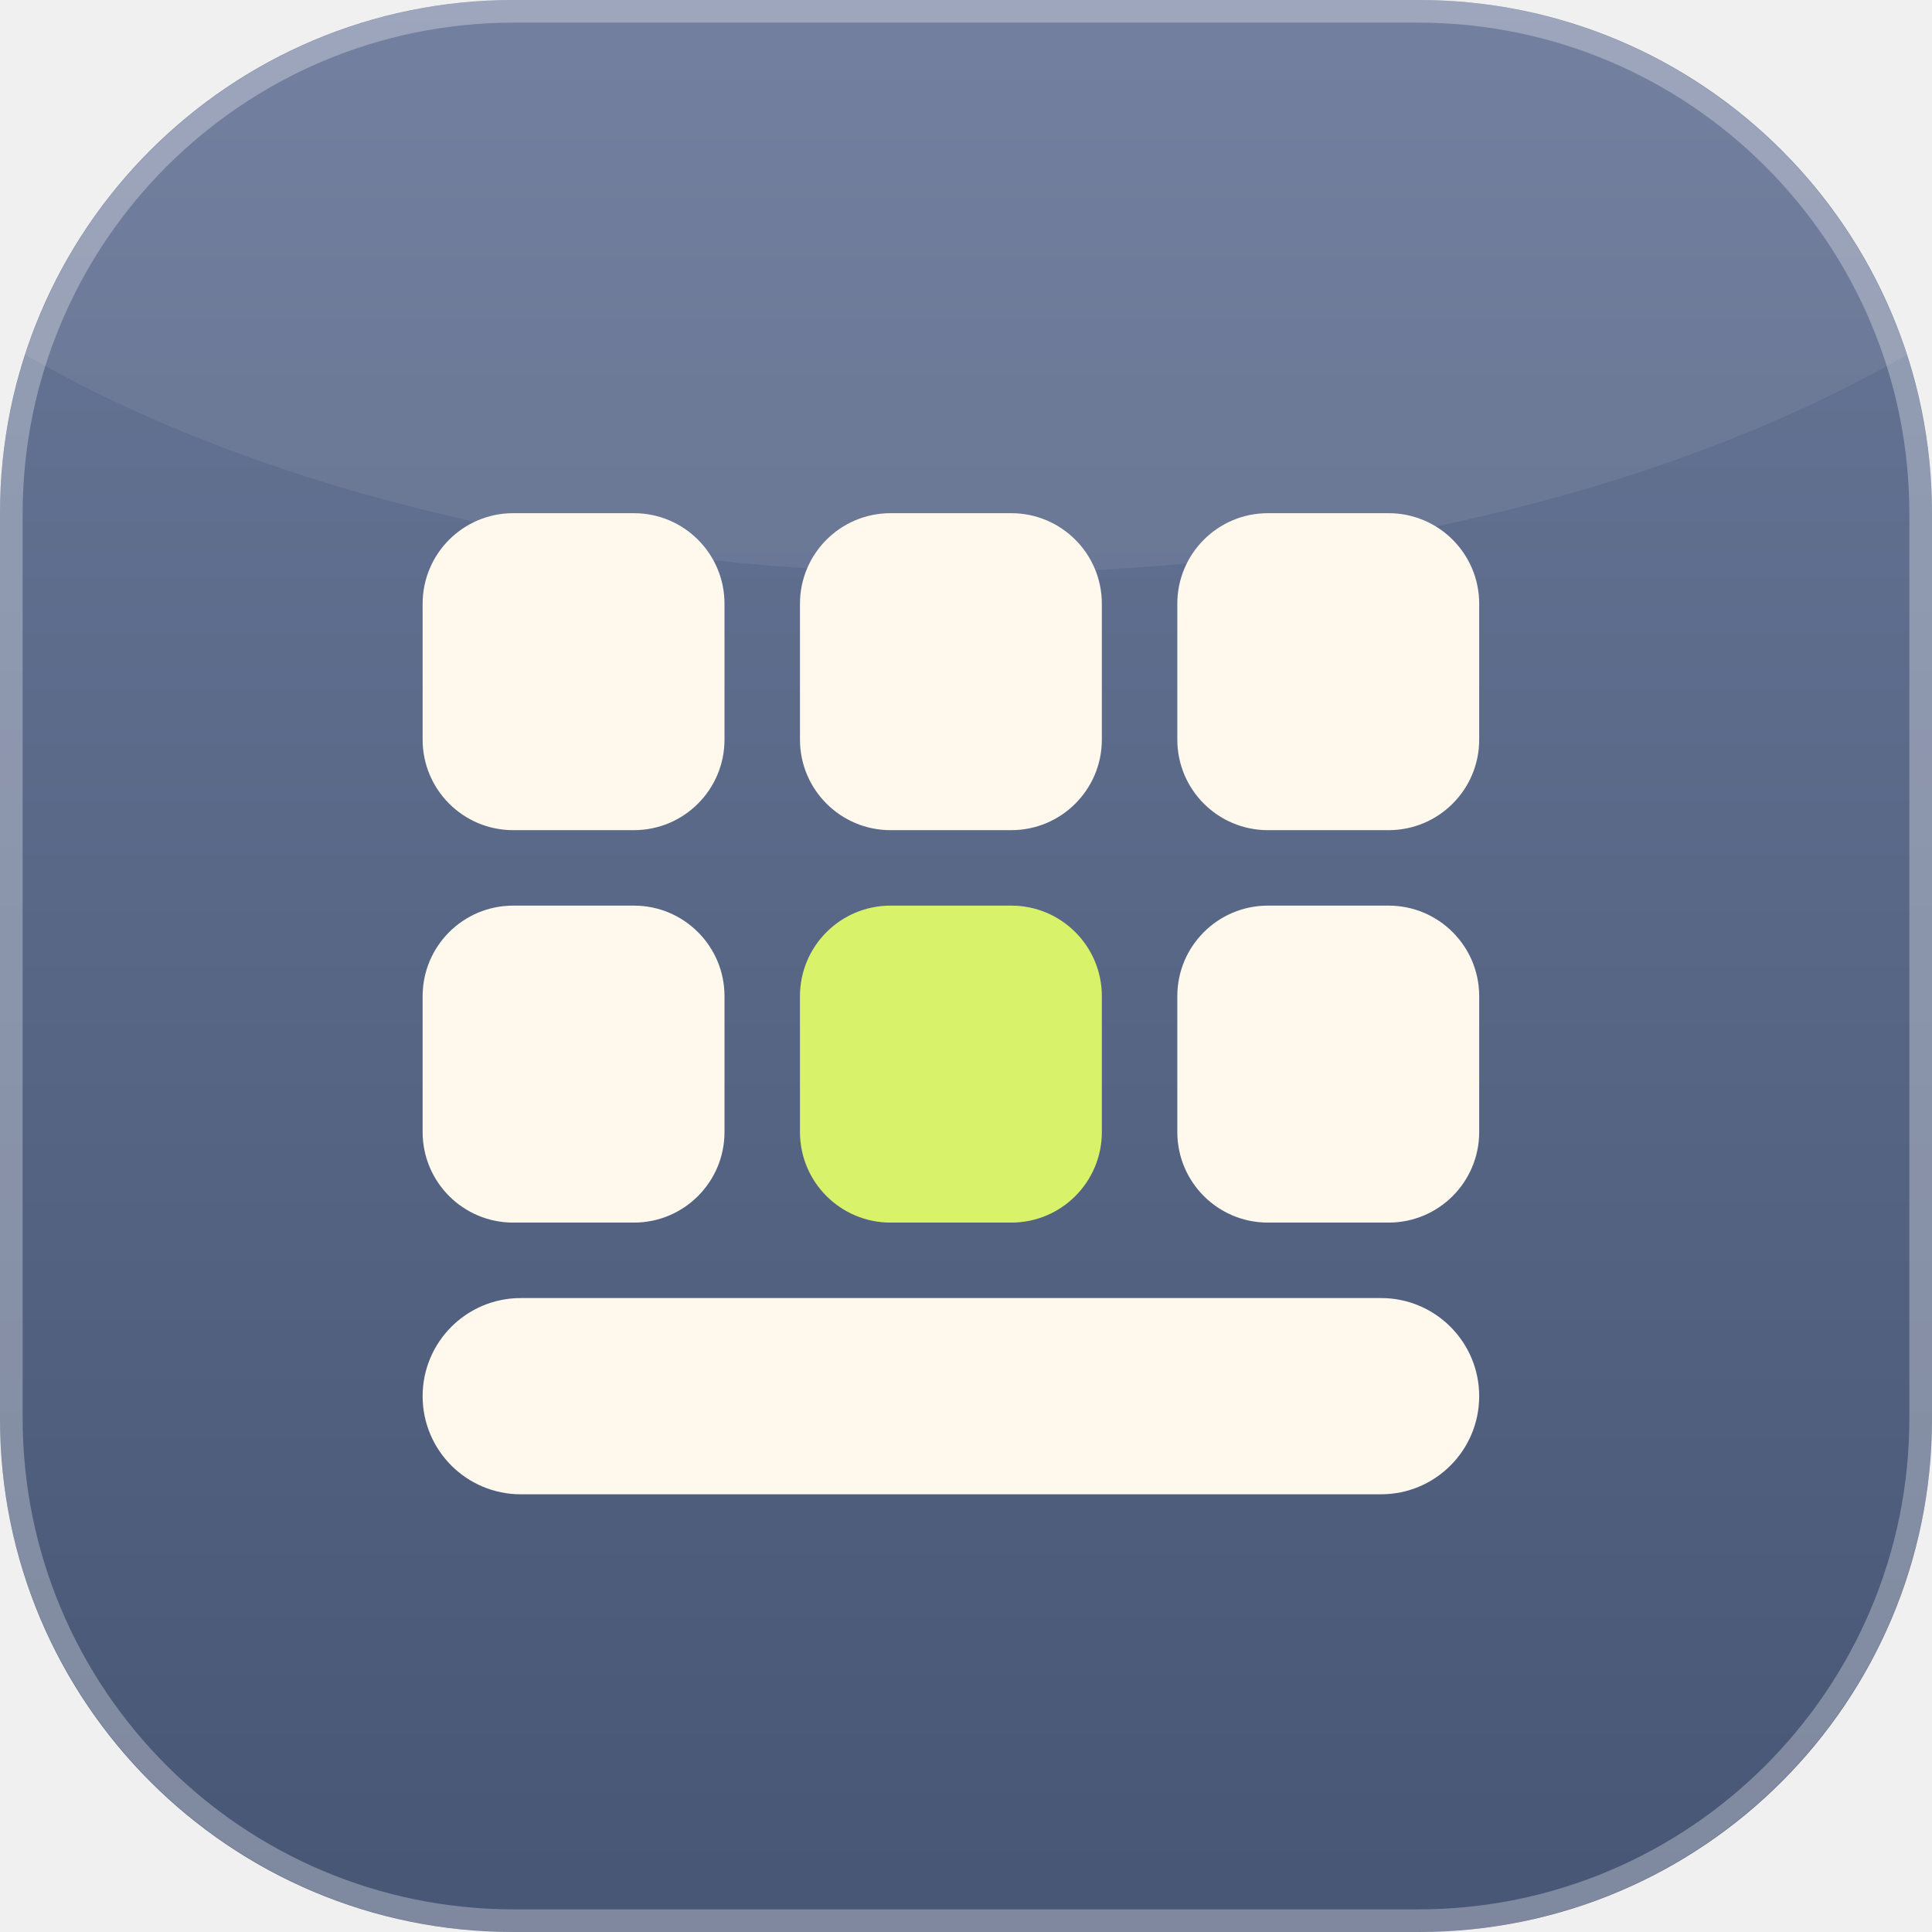
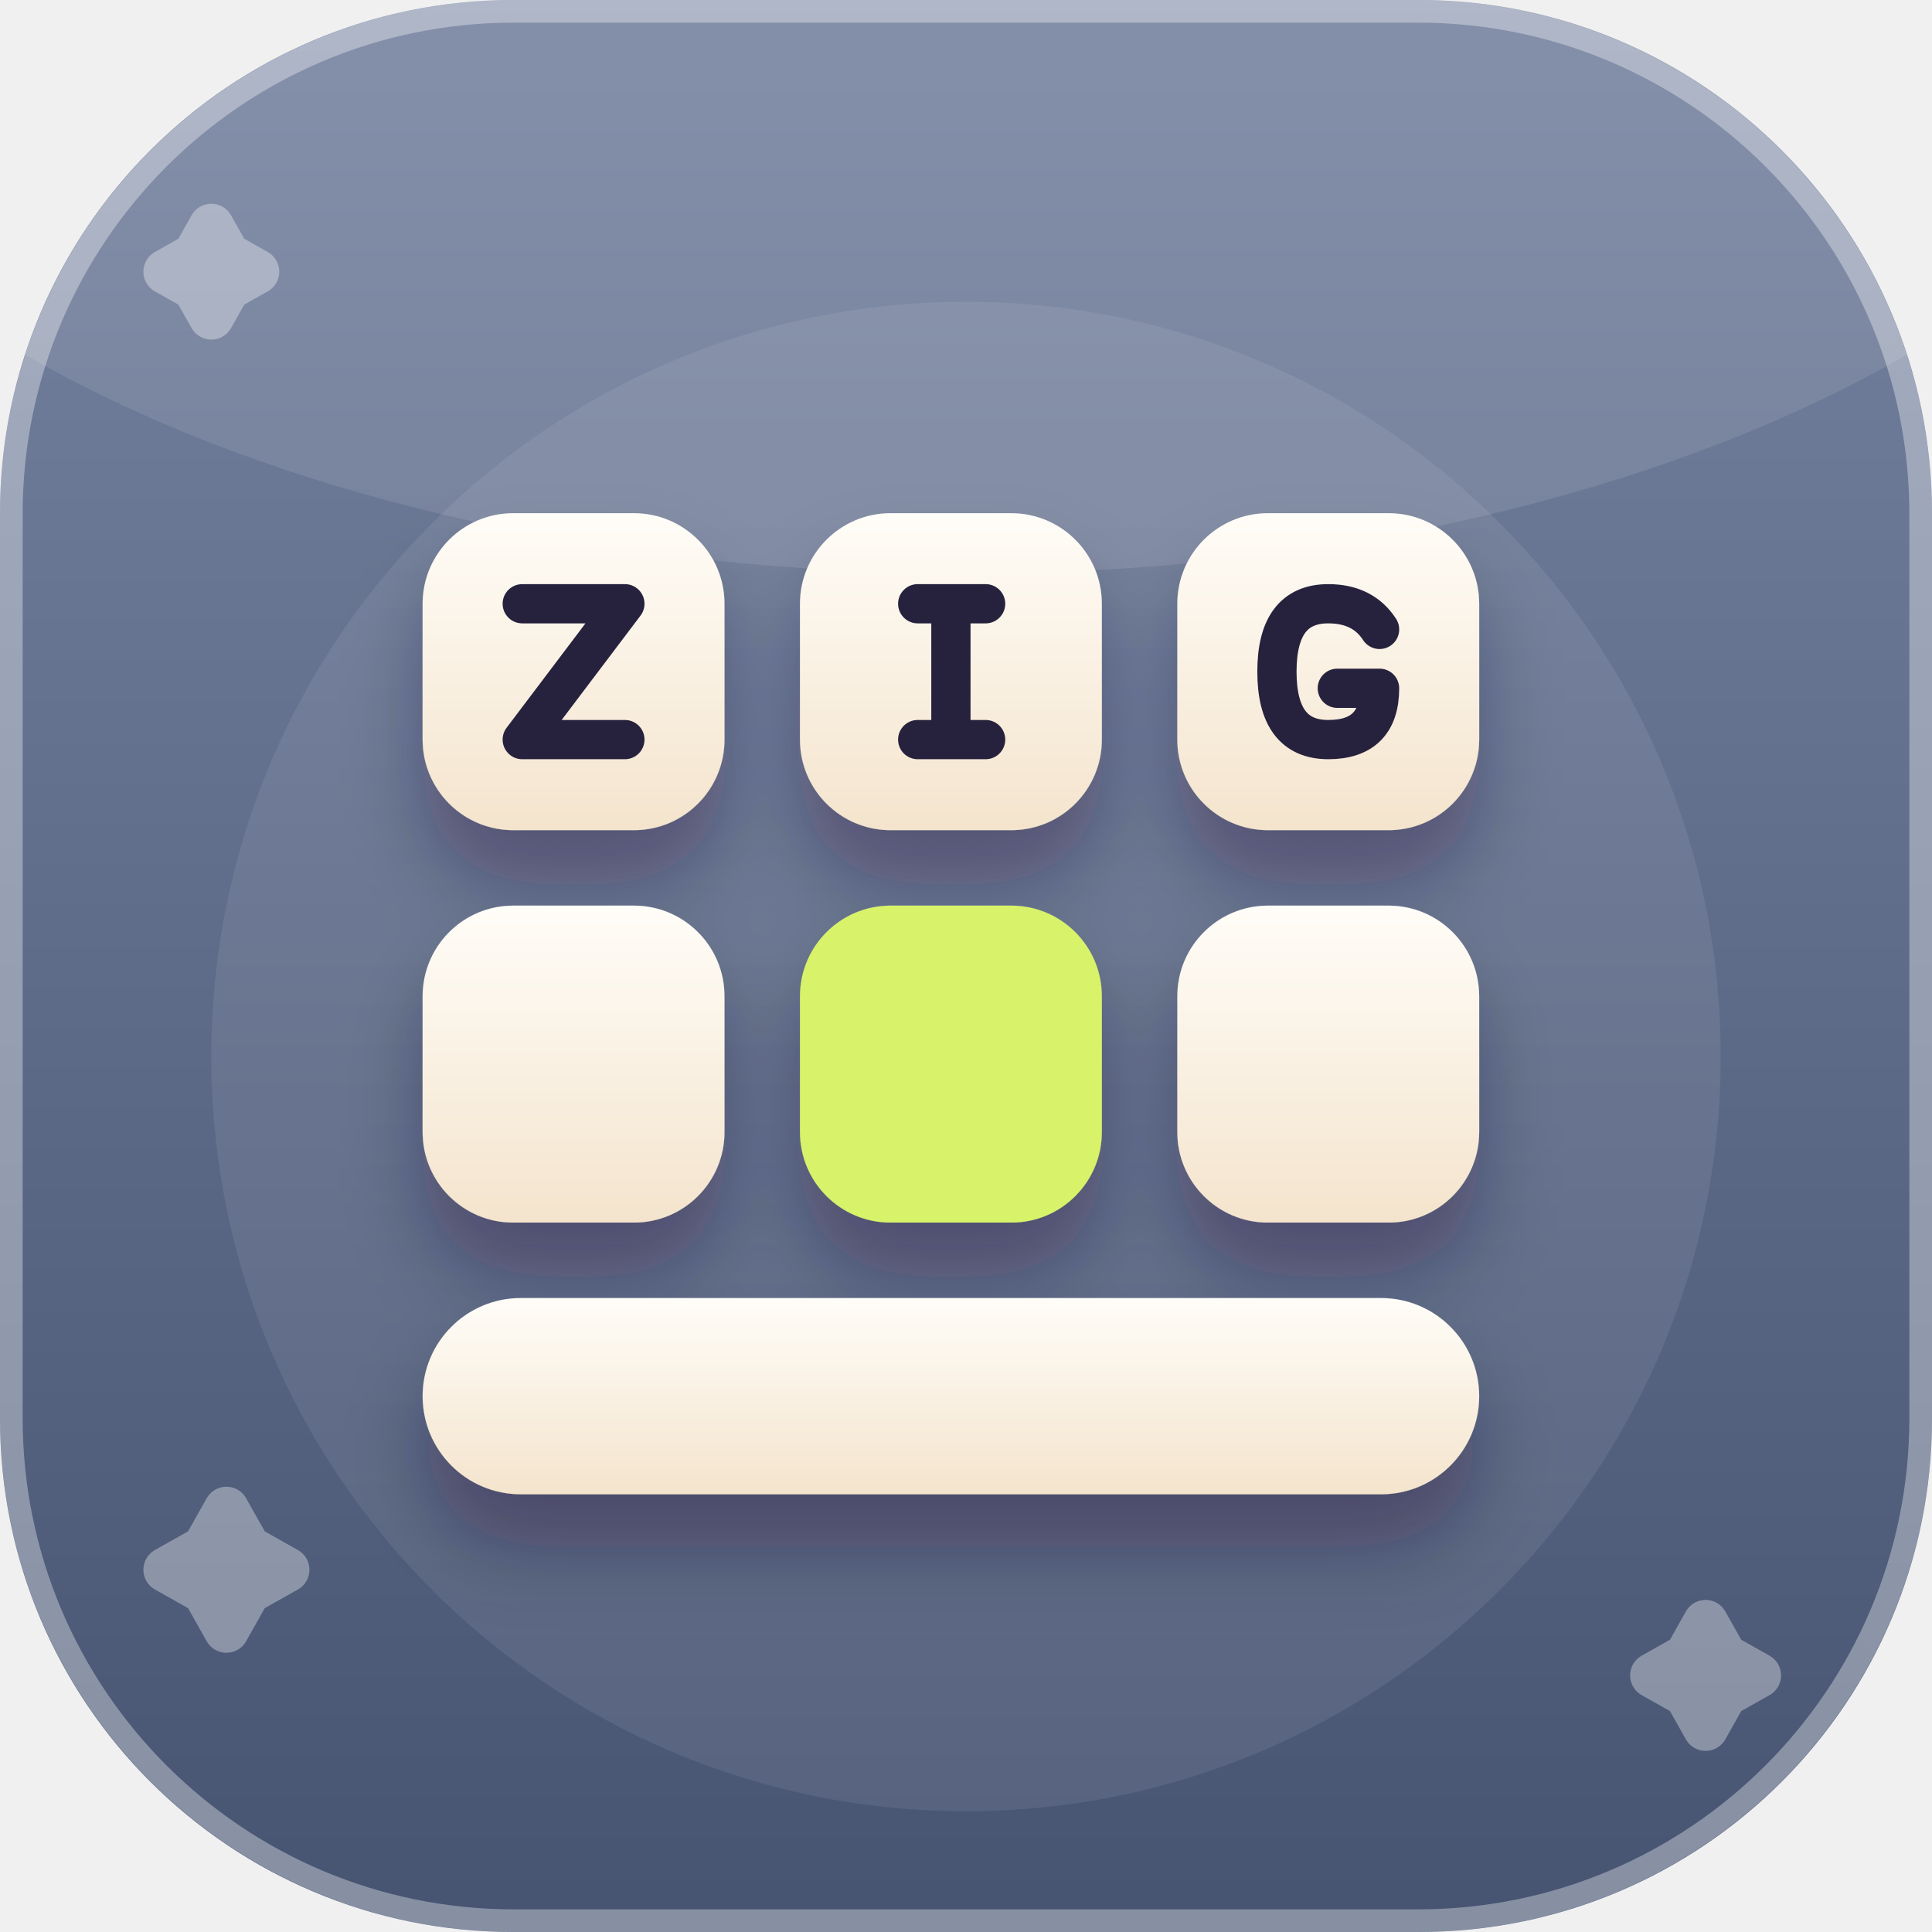
- <svg xmlns="http://www.w3.org/2000/svg" viewBox="0 0 128 128" fill="none">
+ <svg xmlns="http://www.w3.org/2000/svg" viewBox="0 0 128 128" fill="none" stroke-linecap="round" stroke-linejoin="round">
  <defs>
    <linearGradient id="b-typing" x1="0" y1="0" x2="0" y2="1">
-       <stop offset="0" stop-color="#697798" />
-       <stop offset="1" stop-color="#485675" />
+       <stop offset="0" stop-color="#7784a1" />
+       <stop offset="1" stop-color="#465371" />
    </linearGradient>
    <clipPath id="c-typing">
      <rect width="128" height="128" rx="34" />
    </clipPath>
+     <linearGradient id="p-typing" x1="0" y1="0" x2="0" y2="1">
+       <stop offset="0" stop-color="#fffdf8" />
+       <stop offset="1" stop-color="#f4e4cd" />
+     </linearGradient>
+     <filter id="s-typing" x="-20%" y="-20%" width="140%" height="140%">
+       <feDropShadow dx="0" dy="3.5" stdDeviation="2.5" flood-color="#140c28" flood-opacity=".32" />
+     </filter>
  </defs>
  <rect width="128" height="128" rx="34" fill="url(#b-typing)" />
  <g clip-path="url(#c-typing)">
-     <ellipse cx="64" cy="-6" rx="84" ry="44" fill="#fff" fill-opacity=".07" />
+     <ellipse cx="64" cy="-6" rx="84" ry="44" fill="#fff" fill-opacity=".1" />
+     <circle cx="64" cy="70" r="50" fill="#fff" fill-opacity=".08" />
+     <g opacity=".35">
+       <path d="M15 100L16.44 102.56L19 104L16.44 105.44L15 108L13.56 105.44L11 104L13.56 102.56Z" fill="#fff" stroke="#fff" stroke-width="3" />
+     </g>
+     <g opacity=".35">
+       <path d="M113 107.5L114.26 109.74L116.5 111L114.26 112.26L113 114.5L111.74 112.26L109.5 111L111.74 109.74Z" fill="#fff" stroke="#fff" stroke-width="3" />
+     </g>
+     <g opacity=".35">
+       <path d="M14 15L15.08 16.92L17 18L15.08 19.08L14 21L12.92 19.08L11 18L12.92 16.92Z" fill="#fff" stroke="#fff" stroke-width="3" />
+     </g>
+     <g filter="url(#s-typing)">
+       <rect x="28" y="34" width="20" height="21" rx="6" fill="url(#p-typing)" />
+       <rect x="53" y="34" width="20" height="21" rx="6" fill="url(#p-typing)" />
+       <rect x="78" y="34" width="20" height="21" rx="6" fill="url(#p-typing)" />
+       <path d="M34.6  40H41.4L34.6  49H41.4M63  40V49M60.8  40H65.3M60.8  49H65.3M91.4  41.7Q90.3  40  88  40Q84.6  40  84.6  44.5Q84.6  49  88  49Q91.4  49  91.4  45.6H88.6" stroke="#28223d" stroke-width="2.6" fill="none" />
+       <rect x="28" y="60" width="20" height="21" rx="6" fill="url(#p-typing)" />
+       <g class="pr">
+         <rect x="53" y="60" width="20" height="21" rx="6" fill="#d8f36a" />
+       </g>
+       <rect x="78" y="60" width="20" height="21" rx="6" fill="url(#p-typing)" />
+       <g class="pr">
+         <rect x="28" y="86" width="70" height="13" rx="6.5" fill="url(#p-typing)" />
+       </g>
+     </g>
  </g>
-   <rect x="28" y="34" width="20" height="21" rx="6" fill="#fff8ed" />
-   <rect x="53" y="34" width="20" height="21" rx="6" fill="#fff8ed" />
-   <rect x="78" y="34" width="20" height="21" rx="6" fill="#fff8ed" />
-   <rect x="28" y="60" width="20" height="21" rx="6" fill="#fff8ed" />
-   <g class="pr">
-     <rect x="53" y="60" width="20" height="21" rx="6" fill="#d8f36a" />
-   </g>
-   <rect x="78" y="60" width="20" height="21" rx="6" fill="#fff8ed" />
-   <g class="pr">
-     <rect x="28" y="86" width="70" height="13" rx="6.5" fill="#fff8ed" />
-   </g>
-   <rect x=".75" y=".75" width="126.5" height="126.5" rx="33.3" stroke="#fff" stroke-opacity=".3" stroke-width="1.5" />
+   <rect x=".75" y=".75" width="126.5" height="126.5" rx="33.3" stroke="#fff" stroke-opacity=".35" stroke-width="1.5" />
</svg>
